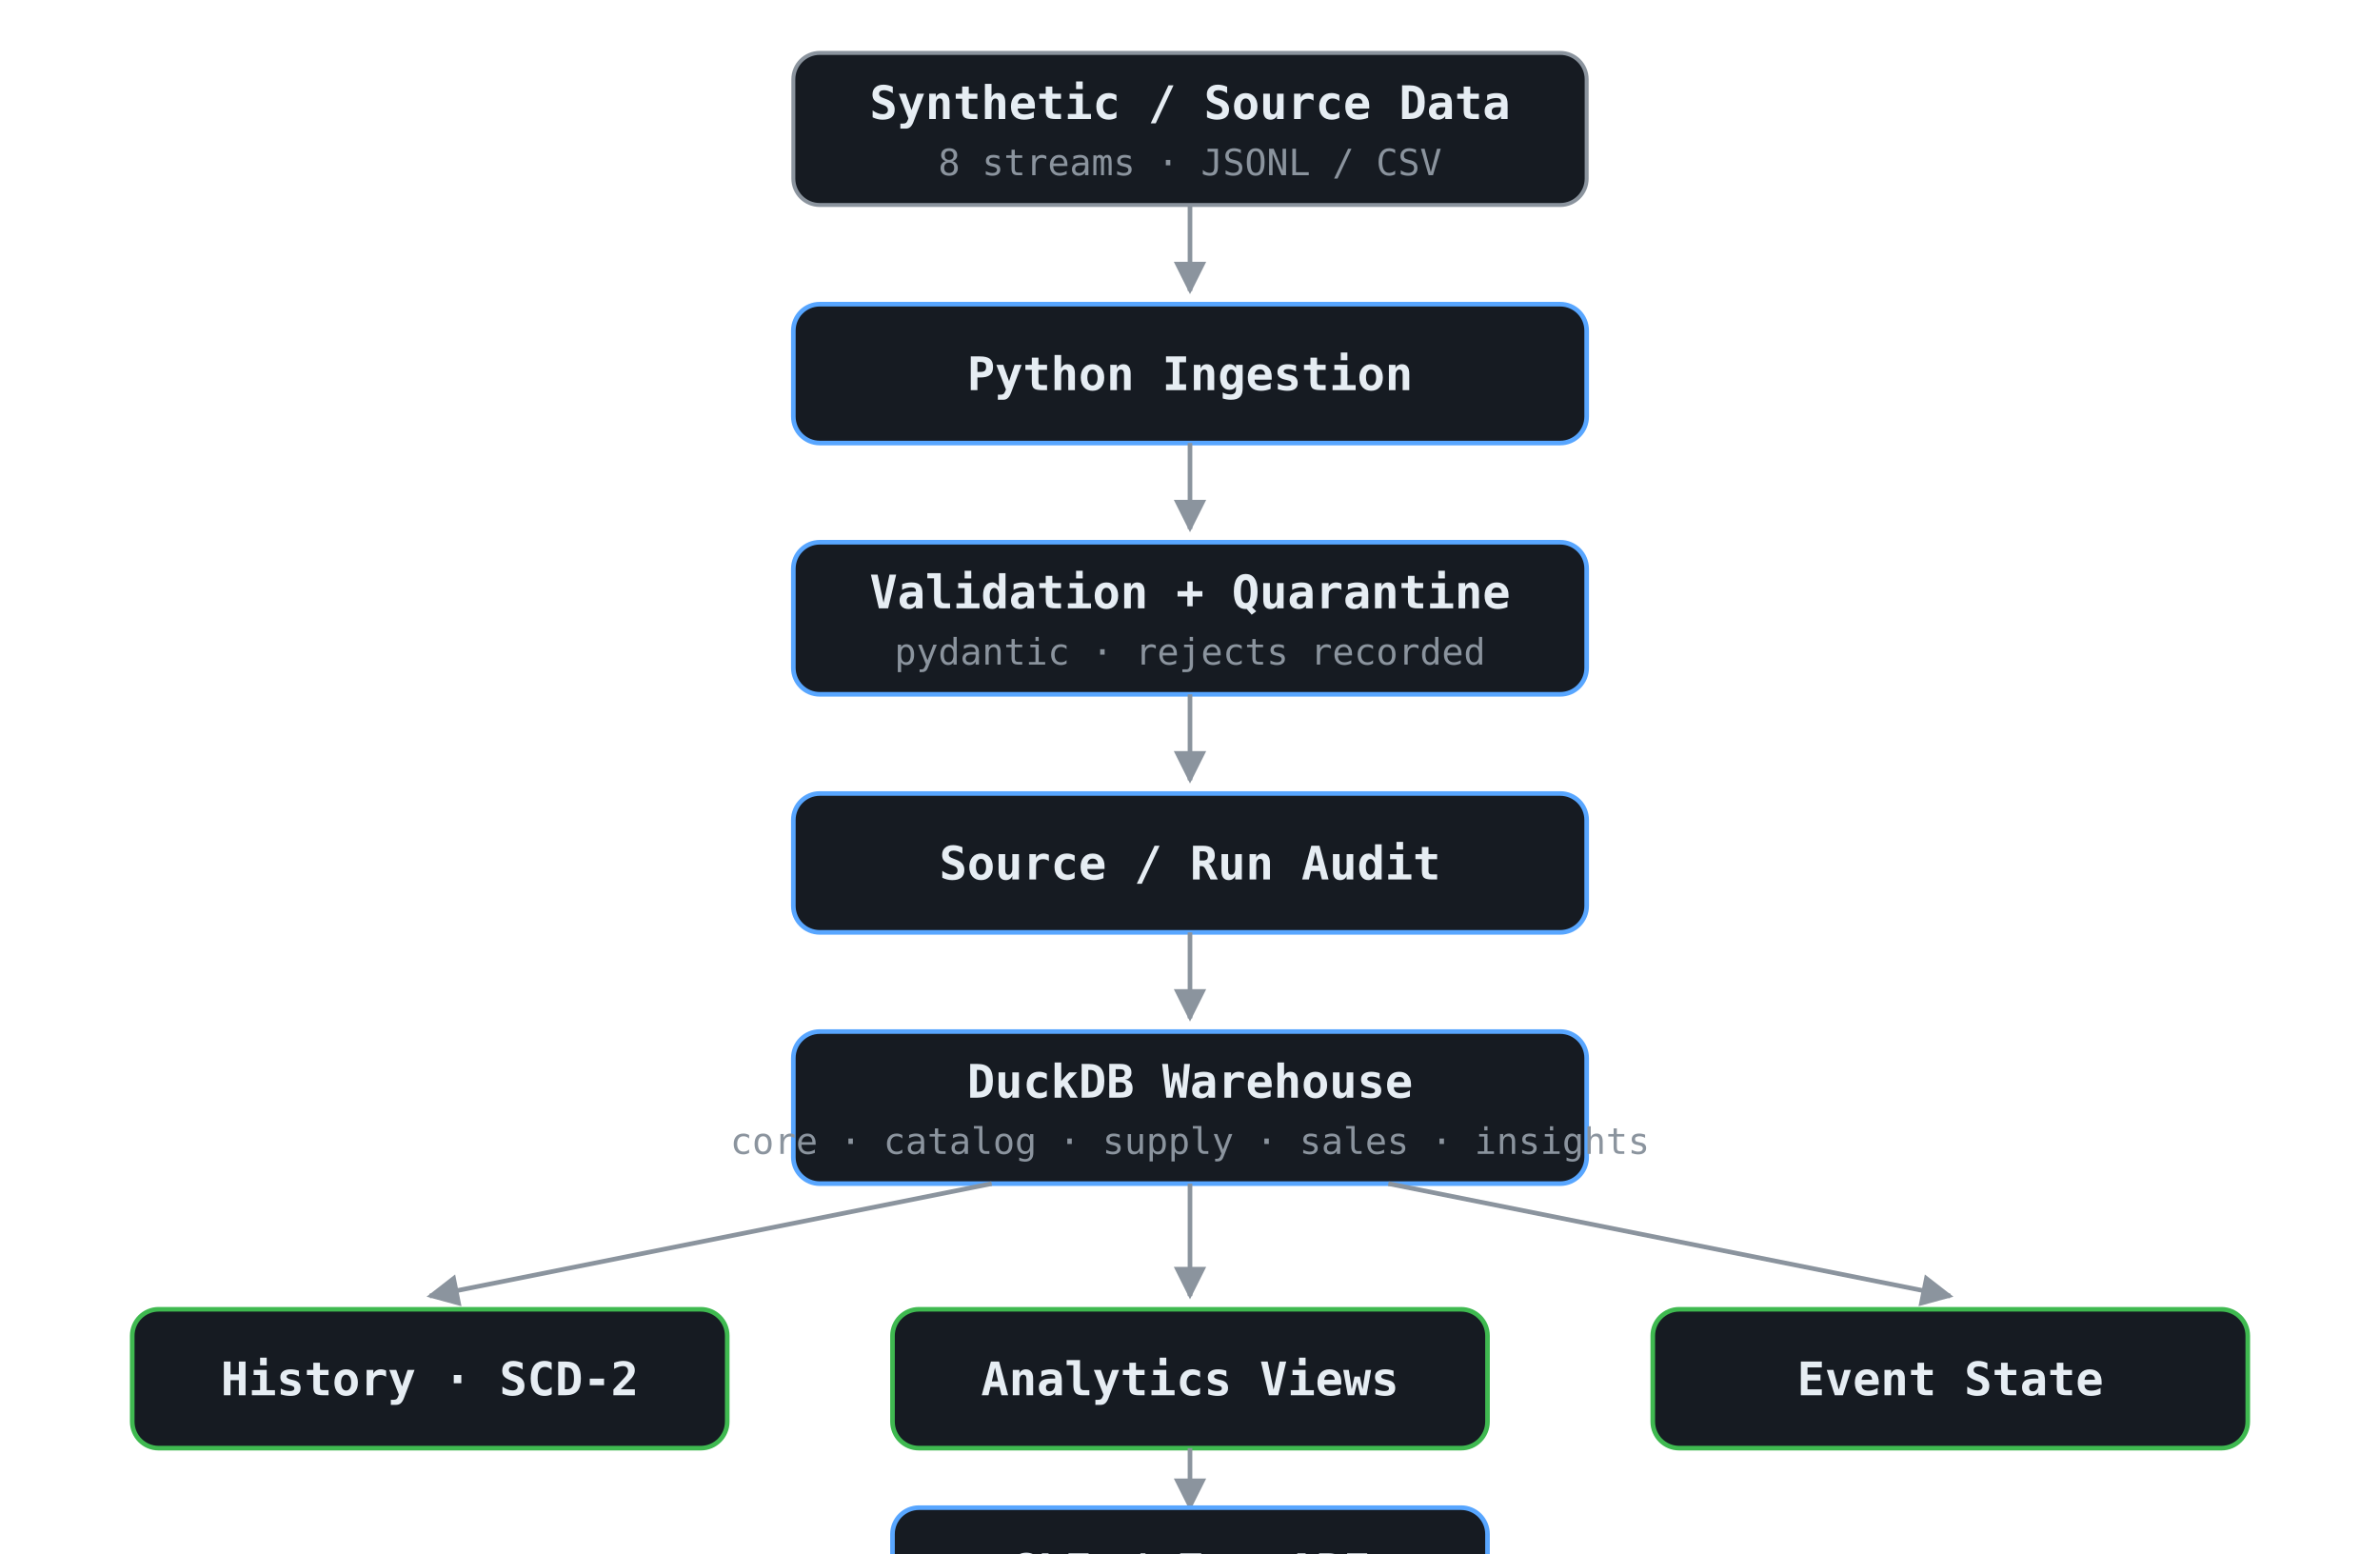
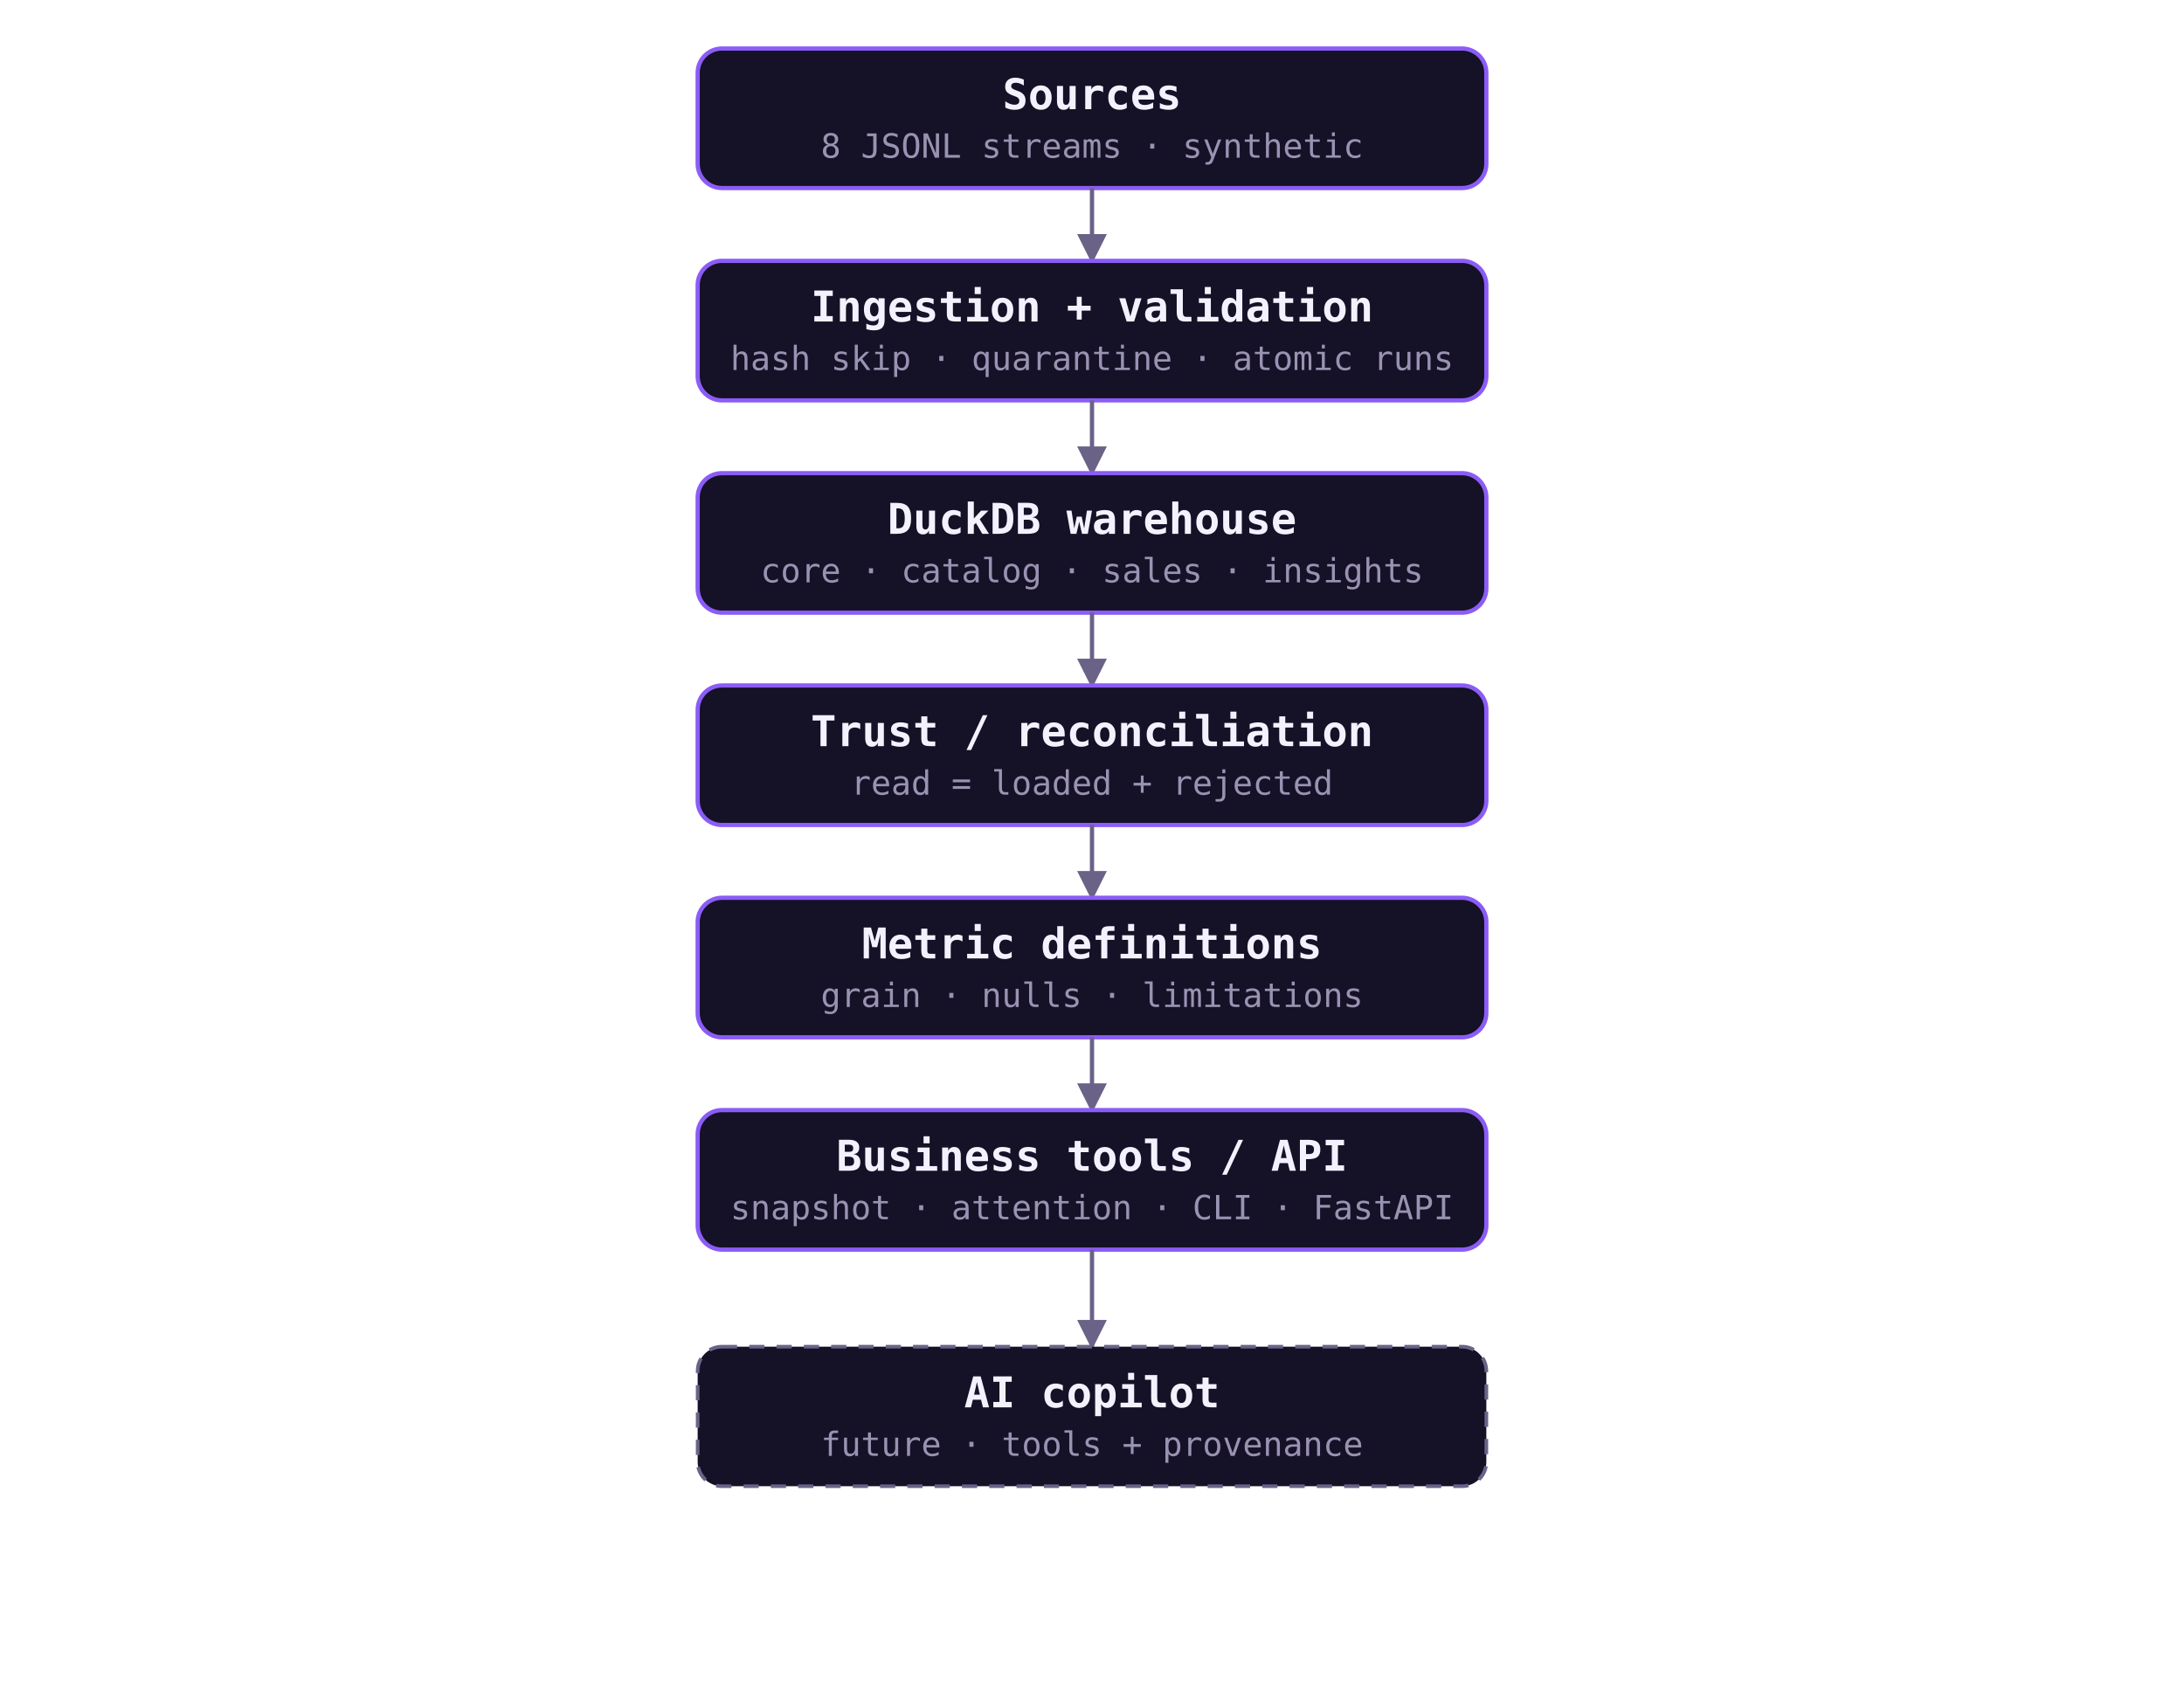
- <svg xmlns="http://www.w3.org/2000/svg" width="720" height="470" viewBox="0 0 720 470" font-family="ui-monospace, SFMono-Regular, Menlo, Consolas, monospace">
+ <svg xmlns="http://www.w3.org/2000/svg" width="720" height="560" viewBox="0 0 720 560" role="img" aria-label="Commerce Data Platform architecture">
  <defs>
    <marker id="arr" viewBox="0 0 10 10" refX="9" refY="5" markerWidth="7" markerHeight="7" orient="auto-start-reverse">
-       <path d="M0,0 L10,5 L0,10 z" fill="#8b949e" />
+       <path d="M0,0 L10,5 L0,10 z" fill="#6b6288" />
    </marker>
  </defs>
  <style>
-     .box   { fill: #161b22; stroke: #58a6ff; stroke-width: 1.4; rx: 8; }
-     .boxg  { fill: #161b22; stroke: #3fb950; stroke-width: 1.4; rx: 8; }
-     .boxm  { fill: #161b22; stroke: #8b949e; stroke-width: 1.2; rx: 8; }
-     .t     { fill: #e6edf3; font-size: 14px; font-weight: 600; text-anchor: middle; }
-     .ts    { fill: #8b949e; font-size: 11px; text-anchor: middle; }
-     .line  { stroke: #8b949e; stroke-width: 1.4; fill: none; marker-end: url(#arr); }
+     .box  { fill: #151126; stroke: #8b5cf6; stroke-width: 1.4; }
+     .boxd { fill: #151126; stroke: #6b6288; stroke-width: 1.2; stroke-dasharray: 5 4; }
+     .t    { fill: #f4f1ff; font: 600 14px ui-monospace, SFMono-Regular, Menlo, monospace; text-anchor: middle; }
+     .ts   { fill: #9a92b2; font: 11px ui-monospace, SFMono-Regular, Menlo, monospace; text-anchor: middle; }
+     .line { stroke: #6b6288; stroke-width: 1.4; fill: none; marker-end: url(#arr); }
  </style>
-   <rect class="boxm" x="240" y="16" width="240" height="46" />
-   <text class="t" x="360" y="36">Synthetic / Source Data</text>
-   <text class="ts" x="360" y="53">8 streams · JSONL / CSV</text>
-   <line class="line" x1="360" y1="62" x2="360" y2="88" />
-   <rect class="box" x="240" y="92" width="240" height="42" />
-   <text class="t" x="360" y="118">Python Ingestion</text>
-   <line class="line" x1="360" y1="134" x2="360" y2="160" />
-   <rect class="box" x="240" y="164" width="240" height="46" />
-   <text class="t" x="360" y="184">Validation + Quarantine</text>
-   <text class="ts" x="360" y="201">pydantic · rejects recorded</text>
-   <line class="line" x1="360" y1="210" x2="360" y2="236" />
-   <rect class="box" x="240" y="240" width="240" height="42" />
-   <text class="t" x="360" y="266">Source / Run Audit</text>
-   <line class="line" x1="360" y1="282" x2="360" y2="308" />
-   <rect class="box" x="240" y="312" width="240" height="46" />
-   <text class="t" x="360" y="332">DuckDB Warehouse</text>
-   <text class="ts" x="360" y="349">core · catalog · supply · sales · insights</text>
-   <line class="line" x1="300" y1="358" x2="130" y2="392" />
-   <line class="line" x1="360" y1="358" x2="360" y2="392" />
-   <line class="line" x1="420" y1="358" x2="590" y2="392" />
-   <rect class="boxg" x="40" y="396" width="180" height="42" />
-   <text class="t" x="130" y="422">History · SCD-2</text>
-   <rect class="boxg" x="270" y="396" width="180" height="42" />
-   <text class="t" x="360" y="422">Analytics Views</text>
-   <rect class="boxg" x="500" y="396" width="180" height="42" />
-   <text class="t" x="590" y="422">Event State</text>
-   <line class="line" x1="360" y1="438" x2="360" y2="456" />
-   <rect class="box" x="270" y="460" width="180" height="40" transform="translate(0,-4)" />
-   <text class="t" x="360" y="480">CLI / FastAPI</text>
+   <rect class="box" x="230" y="16" width="260" height="46" rx="8" />
+   <text class="t" x="360" y="36">Sources</text>
+   <text class="ts" x="360" y="52">8 JSONL streams · synthetic</text>
+   <line class="line" x1="360" y1="62" x2="360" y2="86" />
+   <rect class="box" x="230" y="86" width="260" height="46" rx="8" />
+   <text class="t" x="360" y="106">Ingestion + validation</text>
+   <text class="ts" x="360" y="122">hash skip · quarantine · atomic runs</text>
+   <line class="line" x1="360" y1="132" x2="360" y2="156" />
+   <rect class="box" x="230" y="156" width="260" height="46" rx="8" />
+   <text class="t" x="360" y="176">DuckDB warehouse</text>
+   <text class="ts" x="360" y="192">core · catalog · sales · insights</text>
+   <line class="line" x1="360" y1="202" x2="360" y2="226" />
+   <rect class="box" x="230" y="226" width="260" height="46" rx="8" />
+   <text class="t" x="360" y="246">Trust / reconciliation</text>
+   <text class="ts" x="360" y="262">read = loaded + rejected</text>
+   <line class="line" x1="360" y1="272" x2="360" y2="296" />
+   <rect class="box" x="230" y="296" width="260" height="46" rx="8" />
+   <text class="t" x="360" y="316">Metric definitions</text>
+   <text class="ts" x="360" y="332">grain · nulls · limitations</text>
+   <line class="line" x1="360" y1="342" x2="360" y2="366" />
+   <rect class="box" x="230" y="366" width="260" height="46" rx="8" />
+   <text class="t" x="360" y="386">Business tools / API</text>
+   <text class="ts" x="360" y="402">snapshot · attention · CLI · FastAPI</text>
+   <line class="line" x1="360" y1="412" x2="360" y2="444" />
+   <rect class="boxd" x="230" y="444" width="260" height="46" rx="8" />
+   <text class="t" x="360" y="464">AI copilot</text>
+   <text class="ts" x="360" y="480">future · tools + provenance</text>
</svg>
